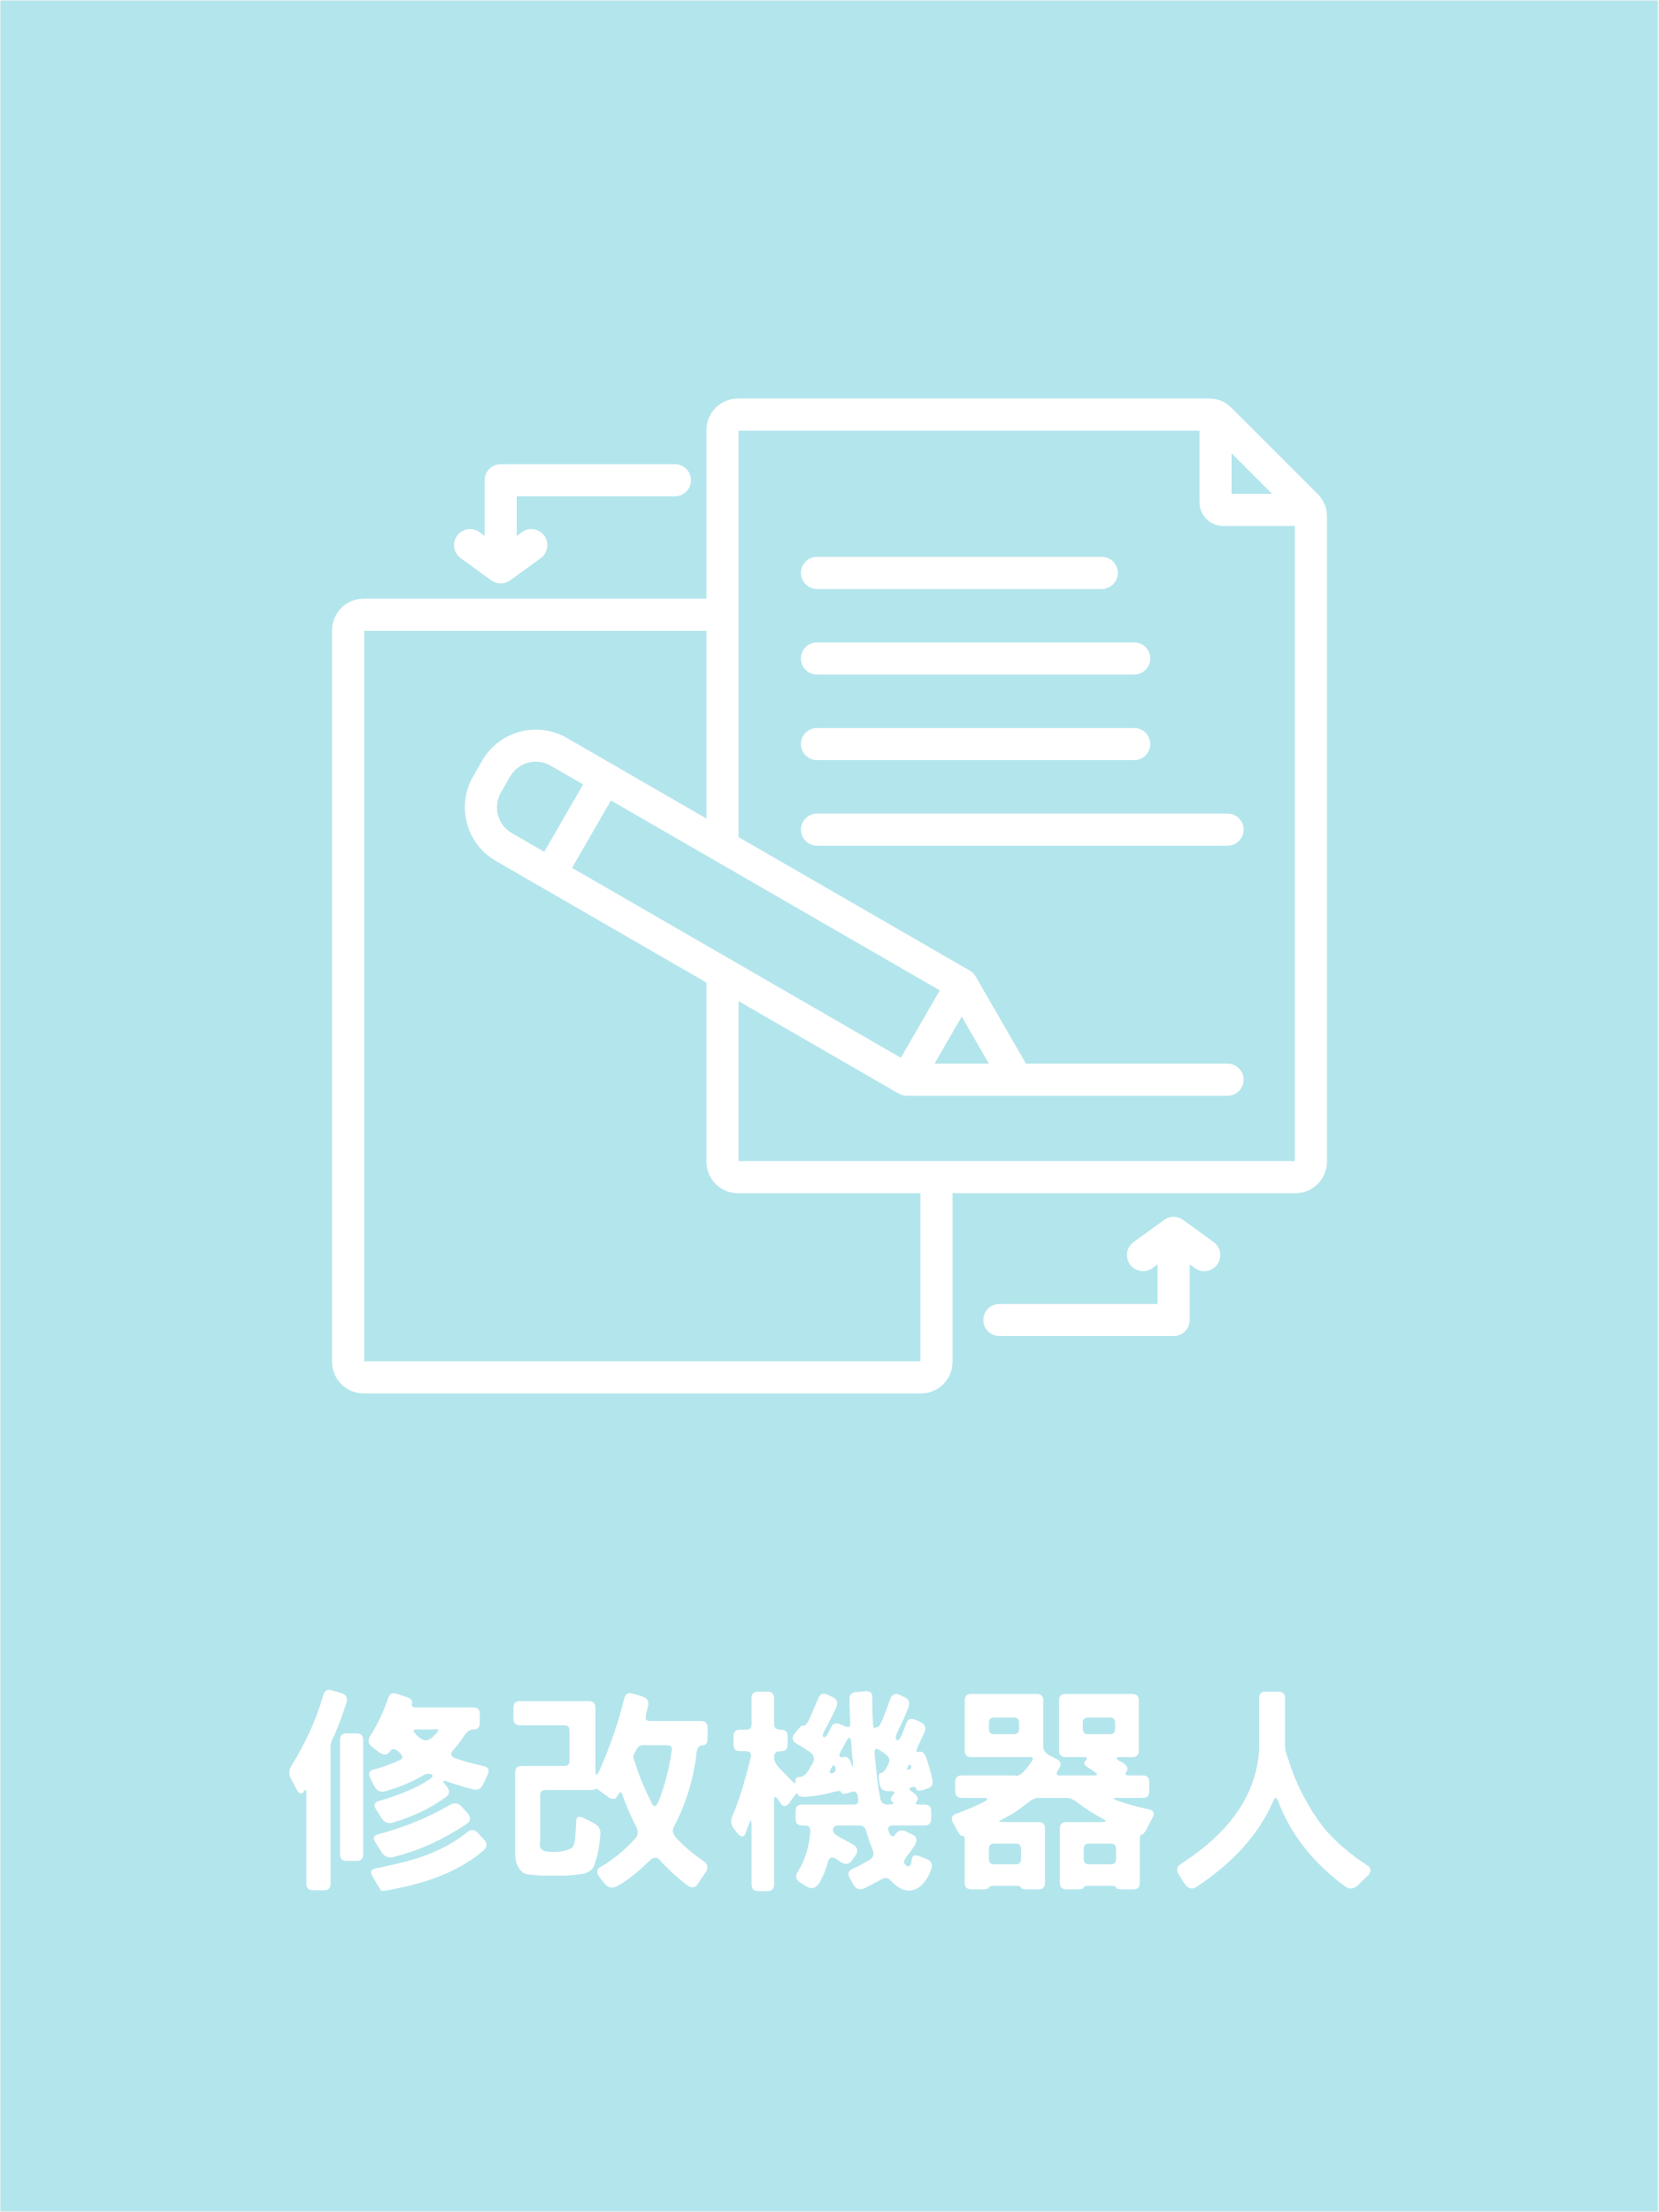
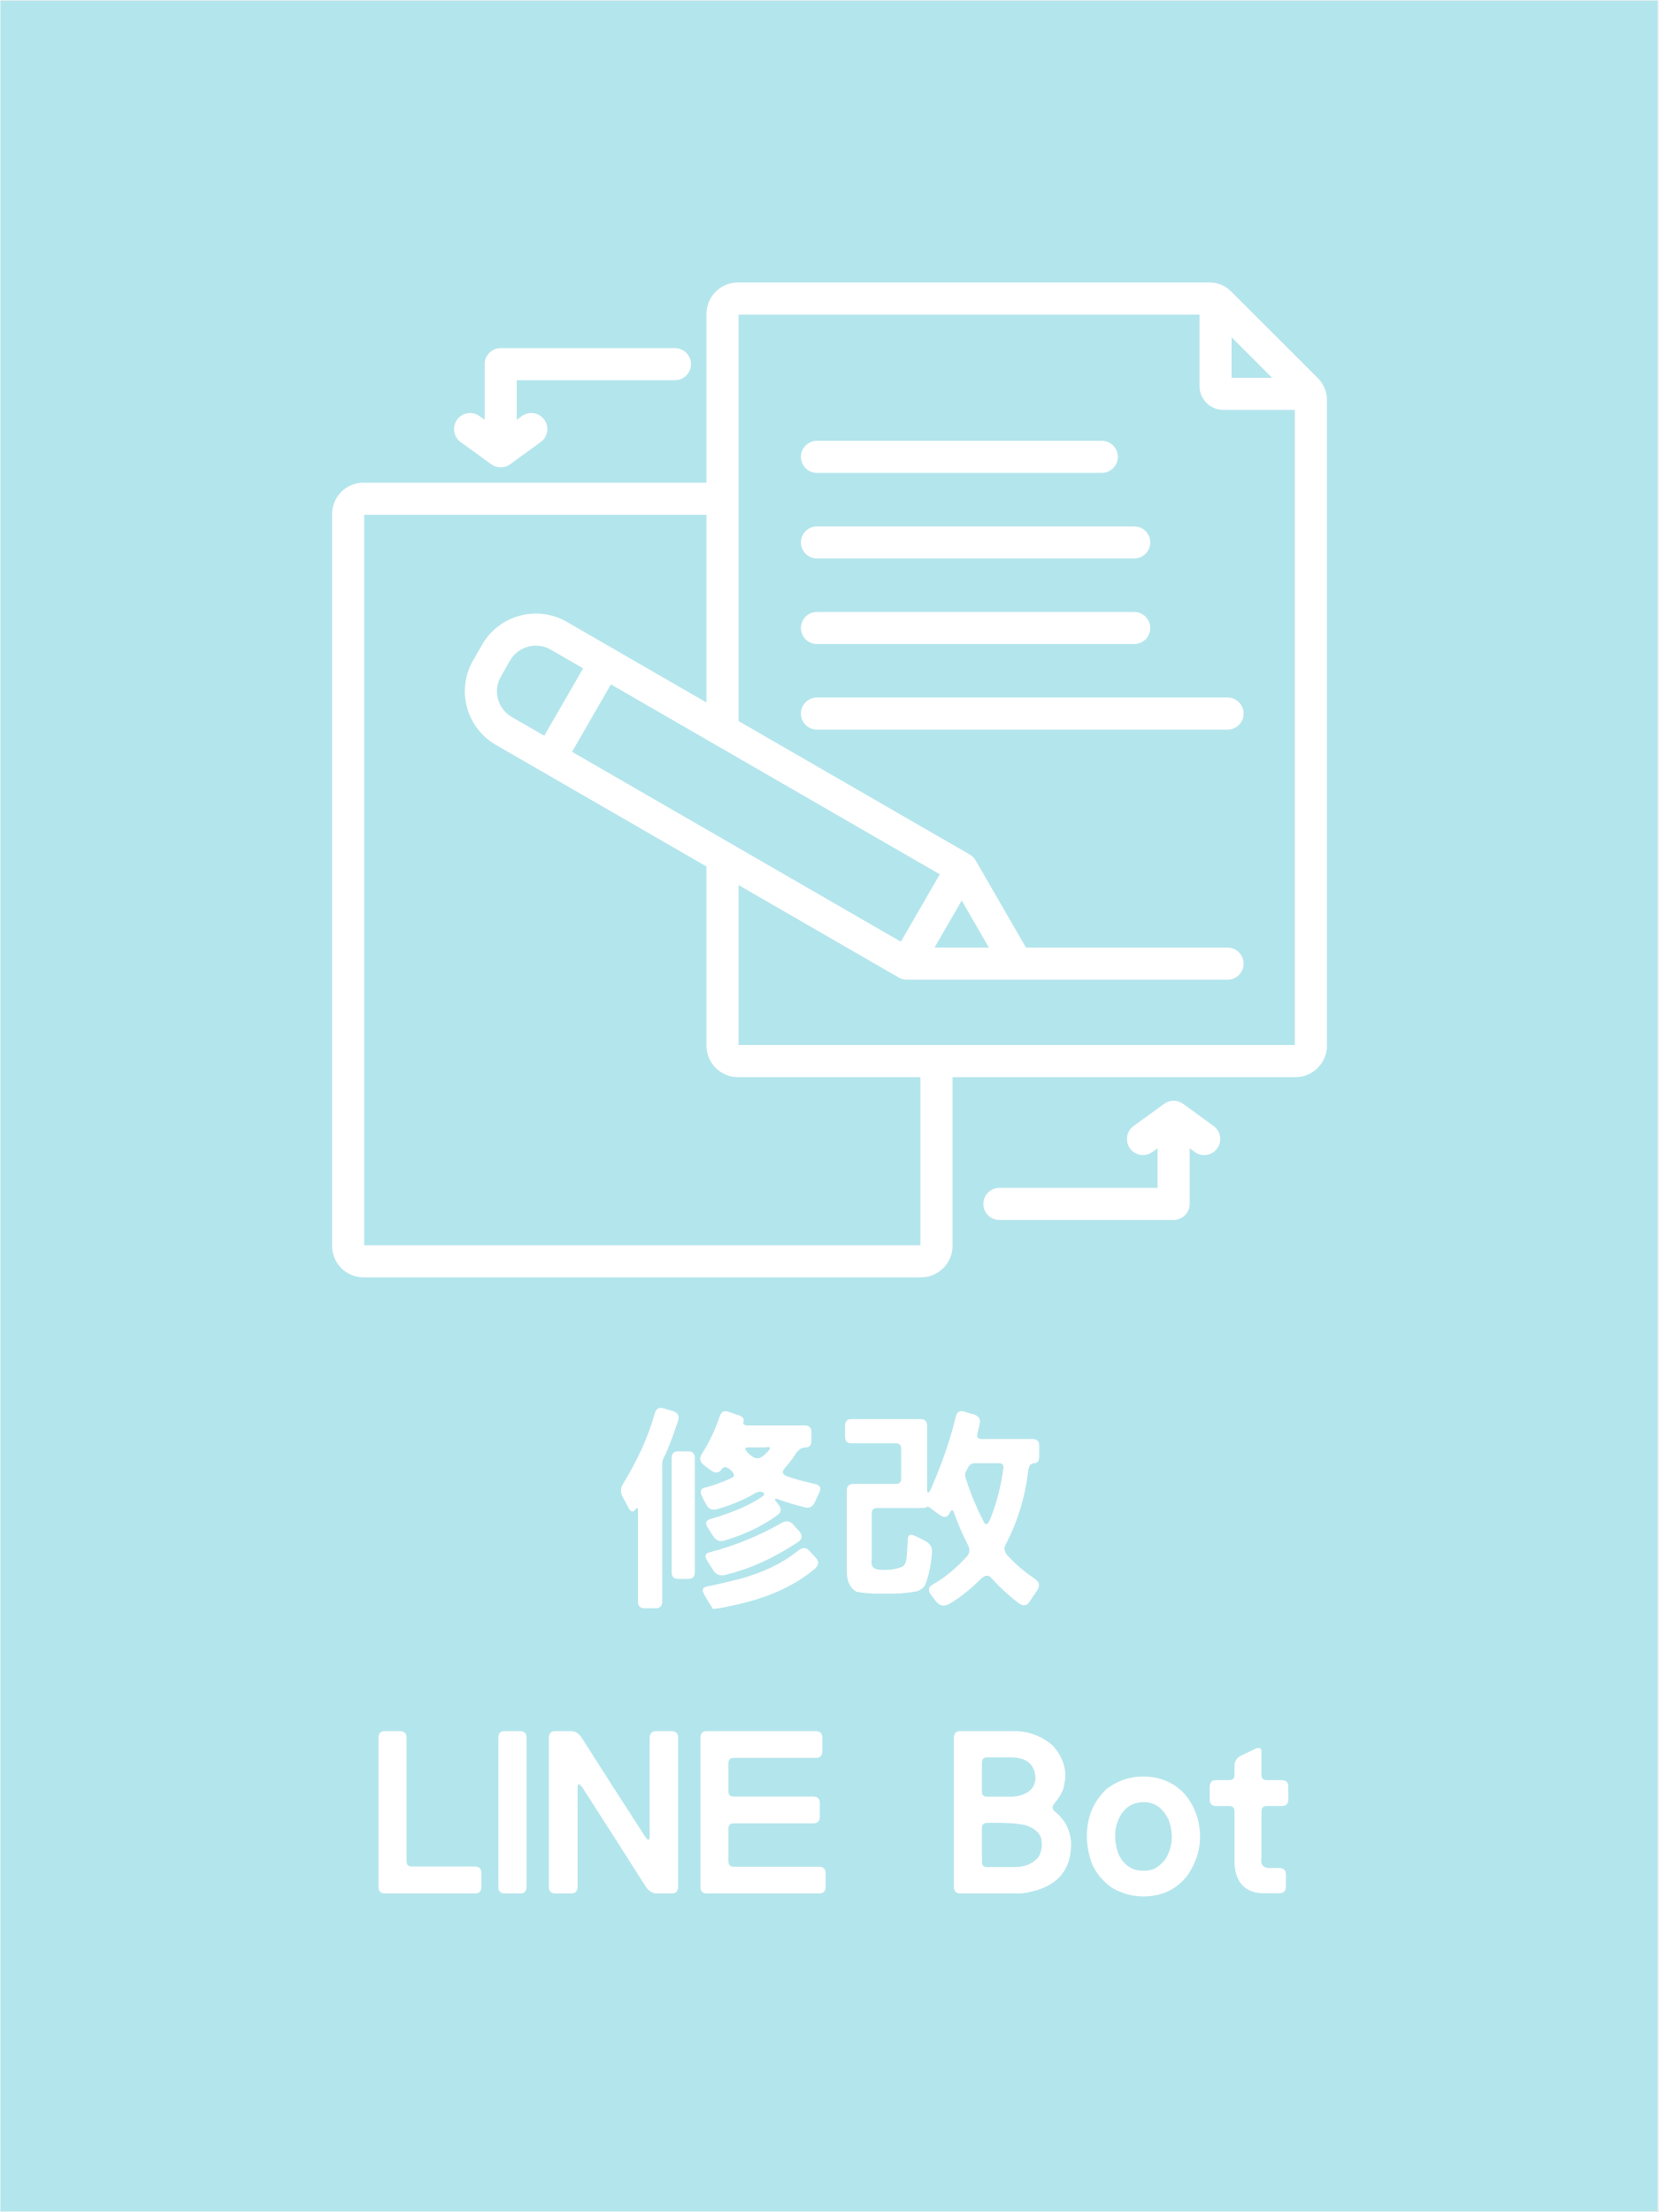
<svg xmlns="http://www.w3.org/2000/svg" width="300" zoomAndPan="magnify" viewBox="0 0 224.88 300" height="400" preserveAspectRatio="xMidYMid meet" version="1.0">
  <defs>
    <g />
-     <clipPath id="7fd4eac81d">
+     <clipPath id="bc3d2a8cf8">
      <path d="M 0 0.078 L 224.762 0.078 L 224.762 299.918 L 0 299.918 Z M 0 0.078 " clip-rule="nonzero" />
    </clipPath>
-     <clipPath id="d21ef0f8ea">
-       <path d="M 44.977 54.051 L 179.902 54.051 L 179.902 188.98 L 44.977 188.98 Z M 44.977 54.051 " clip-rule="nonzero" />
+     <clipPath id="2f4a6af483">
+       <path d="M 44.977 38.309 L 179.902 38.309 L 179.902 173.238 L 44.977 173.238 Z M 44.977 38.309 " clip-rule="nonzero" />
    </clipPath>
  </defs>
-   <g clip-path="url(#7fd4eac81d)">
+   <g clip-path="url(#bc3d2a8cf8)">
    <path fill="#ffffff" d="M 0 0.078 L 224.879 0.078 L 224.879 299.922 L 0 299.922 Z M 0 0.078 " fill-opacity="1" fill-rule="nonzero" />
    <path fill="#b3e5ec" d="M 0 0.078 L 224.879 0.078 L 224.879 299.922 L 0 299.922 Z M 0 0.078 " fill-opacity="1" fill-rule="nonzero" />
  </g>
-   <g clip-path="url(#d21ef0f8ea)">
-     <path fill="#ffffff" d="M 129.125 161.828 L 129.125 184.719 C 129.125 187.062 127.211 188.98 124.867 188.98 L 49.242 188.98 C 46.887 188.98 44.977 187.062 44.977 184.719 L 44.977 85.473 C 44.977 83.117 46.887 81.203 49.242 81.203 L 95.754 81.203 L 95.754 58.316 C 95.754 55.965 97.668 54.051 100.02 54.051 L 163.938 54.051 C 165.109 54.051 166.125 54.477 166.945 55.301 L 178.656 67.008 C 179.48 67.832 179.902 68.848 179.902 70.02 L 179.902 157.566 C 179.902 159.91 177.988 161.828 175.645 161.828 Z M 95.754 85.555 L 49.328 85.555 L 49.328 184.625 L 124.773 184.625 L 124.773 161.828 L 100.02 161.828 C 97.664 161.828 95.754 159.906 95.754 157.566 L 95.754 133.262 L 73.457 120.383 L 67.18 116.758 C 63.18 114.453 61.793 109.312 64.105 105.309 L 65.344 103.152 L 65.344 103.148 C 67.648 99.148 72.805 97.773 76.805 100.078 L 76.809 100.078 L 95.754 111.02 Z M 162.621 58.402 L 100.105 58.402 L 100.105 113.531 L 131.461 131.637 C 131.461 131.641 131.465 131.641 131.465 131.641 C 131.797 131.832 132.07 132.105 132.262 132.438 L 139.086 144.258 L 166.43 144.258 C 167.629 144.258 168.605 145.234 168.605 146.434 C 168.605 147.637 167.629 148.613 166.43 148.613 L 122.914 148.613 C 122.531 148.613 122.156 148.508 121.828 148.32 L 100.105 135.773 L 100.105 157.473 L 175.551 157.473 L 175.551 71.336 L 165.84 71.336 C 164.074 71.336 162.621 69.879 162.621 68.113 Z M 172.473 66.984 L 166.973 61.48 L 166.973 66.984 Z M 77.52 117.703 L 122.117 143.461 L 127.398 134.32 L 82.797 108.562 Z M 79.027 106.387 L 74.633 103.848 C 72.707 102.738 70.227 103.395 69.117 105.32 L 67.883 107.477 C 67.879 107.48 67.879 107.48 67.875 107.484 C 66.762 109.406 67.43 111.879 69.352 112.984 L 69.355 112.988 L 73.75 115.527 C 73.75 115.527 79.027 106.387 79.027 106.387 Z M 126.684 144.258 L 134.059 144.258 L 130.371 137.871 Z M 110.742 114.695 C 109.539 114.695 108.566 113.723 108.566 112.52 C 108.566 111.32 109.539 110.344 110.742 110.344 L 166.43 110.344 C 167.629 110.344 168.605 111.32 168.605 112.52 C 168.605 113.723 167.629 114.695 166.43 114.695 Z M 110.742 79.879 C 109.539 79.879 108.566 78.902 108.566 77.703 C 108.566 76.5 109.539 75.527 110.742 75.527 L 149.371 75.527 C 150.57 75.527 151.547 76.5 151.547 77.703 C 151.547 78.902 150.57 79.879 149.371 79.879 Z M 110.742 91.484 C 109.539 91.484 108.566 90.508 108.566 89.309 C 108.566 88.105 109.539 87.133 110.742 87.133 L 153.766 87.133 C 154.969 87.133 155.941 88.105 155.941 89.309 C 155.941 90.508 154.969 91.484 153.766 91.484 Z M 110.742 103.09 C 109.539 103.09 108.566 102.113 108.566 100.914 C 108.566 99.715 109.539 98.738 110.742 98.738 L 153.766 98.738 C 154.969 98.738 155.941 99.715 155.941 100.914 C 155.941 102.113 154.969 103.09 153.766 103.09 Z M 65.672 72.68 L 65.672 65.133 C 65.672 63.93 66.645 62.957 67.848 62.957 L 91.477 62.957 C 92.68 62.957 93.652 63.934 93.652 65.133 C 93.652 66.336 92.68 67.309 91.477 67.309 L 70.023 67.309 L 70.023 72.68 L 70.719 72.176 C 71.691 71.469 73.055 71.684 73.758 72.656 C 74.465 73.629 74.25 74.988 73.277 75.695 L 69.129 78.711 C 68.363 79.266 67.332 79.266 66.57 78.711 L 62.418 75.695 C 61.445 74.988 61.23 73.629 61.938 72.656 C 62.641 71.684 64.004 71.469 64.977 72.176 Z M 156.934 171.477 L 156.238 171.98 C 155.266 172.688 153.902 172.473 153.199 171.5 C 152.492 170.527 152.707 169.168 153.68 168.461 L 157.832 165.445 C 158.594 164.891 159.625 164.891 160.391 165.445 L 164.539 168.461 C 165.512 169.168 165.727 170.527 165.02 171.5 C 164.316 172.473 162.953 172.688 161.98 171.98 L 161.285 171.477 L 161.285 179.023 C 161.285 180.227 160.312 181.199 159.109 181.199 L 135.48 181.199 C 134.277 181.199 133.305 180.223 133.305 179.023 C 133.305 177.82 134.277 176.848 135.48 176.848 L 156.934 176.848 Z M 156.934 171.477 " fill-opacity="1" fill-rule="evenodd" />
+   <g clip-path="url(#2f4a6af483)">
+     <path fill="#ffffff" d="M 129.125 146.086 L 129.125 168.977 C 129.125 171.32 127.211 173.238 124.867 173.238 L 49.242 173.238 C 46.887 173.238 44.977 171.32 44.977 168.977 L 44.977 69.73 C 44.977 67.375 46.887 65.461 49.242 65.461 L 95.754 65.461 L 95.754 42.578 C 95.754 40.223 97.668 38.309 100.02 38.309 L 163.938 38.309 C 165.109 38.309 166.125 38.734 166.945 39.559 L 178.656 51.266 C 179.48 52.09 179.902 53.105 179.902 54.277 L 179.902 141.824 C 179.902 144.168 177.988 146.086 175.645 146.086 Z M 95.754 69.816 L 49.328 69.816 L 49.328 168.887 L 124.773 168.887 L 124.773 146.086 L 100.02 146.086 C 97.664 146.086 95.754 144.168 95.754 141.824 L 95.754 117.52 L 73.457 104.641 L 67.18 101.016 C 63.18 98.711 61.793 93.57 64.105 89.566 L 65.344 87.41 L 65.344 87.406 C 67.648 83.406 72.805 82.031 76.805 84.336 L 76.809 84.336 L 95.754 95.277 Z M 162.621 42.664 L 100.105 42.664 L 100.105 97.793 L 131.461 115.895 C 131.461 115.898 131.465 115.898 131.465 115.898 C 131.797 116.09 132.07 116.367 132.262 116.695 L 139.086 128.516 L 166.43 128.516 C 167.629 128.516 168.605 129.492 168.605 130.695 C 168.605 131.895 167.629 132.871 166.43 132.871 L 122.914 132.871 C 122.531 132.871 122.156 132.77 121.828 132.578 L 100.105 120.035 L 100.105 141.73 L 175.551 141.73 L 175.551 55.594 L 165.84 55.594 C 164.074 55.594 162.621 54.137 162.621 52.371 Z M 172.473 51.242 L 166.973 45.738 L 166.973 51.242 Z M 77.52 101.961 L 122.117 127.719 L 127.398 118.578 L 82.797 92.82 Z M 79.027 90.645 L 74.633 88.105 C 72.707 86.996 70.227 87.656 69.117 89.578 L 67.883 91.734 C 67.879 91.738 67.879 91.738 67.875 91.742 C 66.762 93.664 67.43 96.137 69.352 97.246 L 69.355 97.246 L 73.75 99.785 C 73.75 99.785 79.027 90.645 79.027 90.645 Z M 126.684 128.516 L 134.059 128.516 L 130.371 122.129 Z M 110.742 98.953 C 109.539 98.953 108.566 97.98 108.566 96.777 C 108.566 95.578 109.539 94.602 110.742 94.602 L 166.43 94.602 C 167.629 94.602 168.605 95.578 168.605 96.777 C 168.605 97.98 167.629 98.953 166.43 98.953 Z M 110.742 64.137 C 109.539 64.137 108.566 63.16 108.566 61.961 C 108.566 60.758 109.539 59.785 110.742 59.785 L 149.371 59.785 C 150.57 59.785 151.547 60.758 151.547 61.961 C 151.547 63.16 150.57 64.137 149.371 64.137 Z M 110.742 75.742 C 109.539 75.742 108.566 74.766 108.566 73.566 C 108.566 72.367 109.539 71.391 110.742 71.391 L 153.766 71.391 C 154.969 71.391 155.941 72.367 155.941 73.566 C 155.941 74.766 154.969 75.742 153.766 75.742 Z M 110.742 87.348 C 109.539 87.348 108.566 86.375 108.566 85.172 C 108.566 83.973 109.539 82.996 110.742 82.996 L 153.766 82.996 C 154.969 82.996 155.941 83.973 155.941 85.172 C 155.941 86.375 154.969 87.348 153.766 87.348 Z M 65.672 56.938 L 65.672 49.391 C 65.672 48.191 66.645 47.215 67.848 47.215 L 91.477 47.215 C 92.68 47.215 93.652 48.191 93.652 49.391 C 93.652 50.594 92.68 51.566 91.477 51.566 L 70.023 51.566 L 70.023 56.938 L 70.719 56.434 C 71.691 55.727 73.055 55.941 73.758 56.914 C 74.465 57.887 74.25 59.25 73.277 59.953 L 69.129 62.969 C 68.363 63.523 67.332 63.523 66.57 62.969 L 62.418 59.953 C 61.445 59.25 61.23 57.887 61.938 56.914 C 62.641 55.941 64.004 55.727 64.977 56.434 Z M 156.934 155.734 L 156.238 156.238 C 155.266 156.945 153.902 156.73 153.199 155.758 C 152.492 154.785 152.707 153.426 153.68 152.719 L 157.832 149.703 C 158.594 149.148 159.625 149.148 160.391 149.703 L 164.539 152.719 C 165.512 153.426 165.727 154.785 165.02 155.758 C 164.316 156.73 162.953 156.945 161.98 156.238 L 161.285 155.734 L 161.285 163.281 C 161.285 164.484 160.312 165.457 159.109 165.457 L 135.48 165.457 C 134.277 165.457 133.305 164.484 133.305 163.281 C 133.305 162.082 134.277 161.105 135.48 161.105 L 156.934 161.105 Z M 156.934 155.734 " fill-opacity="1" fill-rule="evenodd" />
  </g>
  <g fill="#ffffff" fill-opacity="1">
-     <g transform="translate(37.48, 251.9456)">
+     <g transform="translate(82.45599, 213.6972)">
      <g>
        <path d="M 6.266 -21.938 C 6.461 -22.613 6.832 -22.875 7.375 -22.719 L 8.781 -22.312 C 9.426 -22.094 9.648 -21.664 9.453 -21.031 C 8.93 -19.406 8.367 -17.898 7.766 -16.516 C 7.367 -15.828 7.211 -15.25 7.297 -14.781 L 7.297 3.516 C 7.297 4.117 7.004 4.422 6.422 4.422 L 4.922 4.422 C 4.316 4.422 4.016 4.129 4.016 3.547 L 4.016 -8.781 C 4.016 -9.289 3.867 -9.32 3.578 -8.875 C 3.305 -8.539 3.004 -8.676 2.672 -9.281 L 1.906 -10.75 C 1.594 -11.332 1.641 -11.938 2.047 -12.562 C 4.004 -15.758 5.41 -18.883 6.266 -21.938 Z M 15.078 -21.578 C 15.297 -22.203 15.664 -22.426 16.188 -22.25 L 17.594 -21.781 C 18.207 -21.57 18.453 -21.289 18.328 -20.938 C 18.211 -20.562 18.391 -20.375 18.859 -20.375 L 26.625 -20.375 C 27.227 -20.375 27.531 -20.082 27.531 -19.5 L 27.531 -18.297 C 27.531 -17.691 27.266 -17.391 26.734 -17.391 C 26.211 -17.391 25.766 -17.098 25.391 -16.516 C 24.984 -15.867 24.492 -15.223 23.922 -14.578 C 23.492 -14.109 23.57 -13.75 24.156 -13.5 C 25 -13.188 26.27 -12.832 27.969 -12.438 C 28.688 -12.301 28.898 -11.922 28.609 -11.297 L 28 -9.984 C 27.707 -9.359 27.273 -9.113 26.703 -9.25 C 25.359 -9.582 24.129 -9.953 23.016 -10.359 C 22.473 -10.555 22.453 -10.363 22.953 -9.781 C 23.504 -9.156 23.504 -8.641 22.953 -8.234 C 20.891 -6.723 18.473 -5.562 15.703 -4.75 C 15.109 -4.57 14.609 -4.773 14.203 -5.359 L 13.469 -6.531 C 13.102 -7.113 13.211 -7.492 13.797 -7.672 C 16.609 -8.473 18.879 -9.43 20.609 -10.547 C 21.141 -10.891 21.27 -11.129 21 -11.266 C 20.688 -11.441 20.32 -11.414 19.906 -11.188 C 18.445 -10.32 16.758 -9.609 14.844 -9.047 C 14.102 -8.816 13.578 -9.016 13.266 -9.641 C 13.035 -10.047 12.832 -10.453 12.656 -10.859 C 12.375 -11.441 12.531 -11.805 13.125 -11.953 C 14.176 -12.203 15.383 -12.641 16.75 -13.266 C 17.176 -13.492 17.109 -13.852 16.547 -14.344 C 16.016 -14.832 15.602 -14.844 15.312 -14.375 C 14.969 -13.883 14.488 -13.859 13.875 -14.297 L 13.062 -14.906 C 12.414 -15.375 12.281 -15.898 12.656 -16.484 C 13.688 -18.109 14.492 -19.805 15.078 -21.578 Z M 21.109 -16.344 C 22.109 -17.238 22.172 -17.586 21.297 -17.391 L 18.922 -17.391 C 18.41 -17.391 18.445 -17.109 19.031 -16.547 L 19.391 -16.25 C 19.973 -15.781 20.547 -15.812 21.109 -16.344 Z M 8.578 -15.953 C 8.578 -16.555 8.863 -16.859 9.438 -16.859 L 10.812 -16.859 C 11.414 -16.859 11.719 -16.566 11.719 -15.984 L 11.719 -0.469 C 11.719 0.133 11.426 0.438 10.844 0.438 L 9.484 0.438 C 8.879 0.438 8.578 0.145 8.578 -0.438 Z M 23.375 -7.094 C 24.031 -7.5 24.594 -7.445 25.062 -6.938 C 25.281 -6.664 25.523 -6.395 25.797 -6.125 C 26.348 -5.52 26.336 -5.008 25.766 -4.594 C 22.453 -2.383 19.133 -0.883 15.812 -0.094 C 15.133 0.082 14.586 -0.148 14.172 -0.797 L 13.391 -2.047 C 13.016 -2.629 13.117 -3 13.703 -3.156 C 17.273 -4.113 20.5 -5.426 23.375 -7.094 Z M 25.719 -3.375 C 26.32 -3.895 26.863 -3.863 27.344 -3.281 L 28.141 -2.406 C 28.586 -1.938 28.539 -1.445 28 -0.938 C 25.188 1.445 21.398 3.125 16.641 4.094 C 15.504 4.352 14.68 4.492 14.172 4.516 C 13.742 3.848 13.344 3.18 12.969 2.516 C 12.633 1.93 12.773 1.582 13.391 1.469 C 14.828 1.176 16.27 0.844 17.719 0.469 C 20.914 -0.383 23.582 -1.664 25.719 -3.375 Z M 25.719 -3.375 " />
      </g>
    </g>
-     <g transform="translate(67.46399, 251.9456)">
+     <g transform="translate(112.44, 213.6972)">
      <g>
        <path d="M 17.078 -21.375 C 17.242 -22.133 17.602 -22.438 18.156 -22.281 L 19.562 -21.875 C 20.227 -21.676 20.5 -21.254 20.375 -20.609 L 20.062 -19.234 C 19.957 -18.766 20.141 -18.531 20.609 -18.531 L 27.531 -18.531 C 28.133 -18.531 28.438 -18.238 28.438 -17.656 L 28.438 -16.156 C 28.438 -15.551 28.219 -15.25 27.781 -15.25 C 27.332 -15.25 27.062 -14.957 26.969 -14.375 C 26.562 -10.727 25.535 -7.344 23.891 -4.219 C 23.598 -3.727 23.707 -3.203 24.219 -2.641 C 25.332 -1.461 26.531 -0.445 27.812 0.406 C 28.457 0.832 28.586 1.344 28.203 1.938 L 27.078 3.609 C 26.711 4.129 26.219 4.156 25.594 3.688 C 24.207 2.613 22.977 1.473 21.906 0.266 C 21.508 -0.16 21.008 -0.062 20.406 0.562 C 18.977 1.969 17.594 3.055 16.25 3.828 C 15.551 4.223 14.945 4.109 14.438 3.484 L 13.875 2.75 C 13.352 2.102 13.352 1.613 13.875 1.281 C 15.594 0.312 17.195 -1.004 18.688 -2.672 C 19.051 -3.098 19.066 -3.625 18.734 -4.25 C 18.035 -5.594 17.422 -7.016 16.891 -8.516 C 16.734 -9.023 16.508 -8.977 16.219 -8.375 C 15.945 -7.844 15.488 -7.82 14.844 -8.312 L 13.969 -8.953 C 13.477 -9.328 13.234 -9.457 13.234 -9.344 C 13.211 -9.227 12.91 -9.172 12.328 -9.172 L 6.469 -9.172 C 5.977 -9.172 5.734 -8.938 5.734 -8.469 L 5.734 -2.25 C 5.555 -1.352 5.891 -0.875 6.734 -0.812 C 8.004 -0.695 9.078 -0.848 9.953 -1.266 C 10.242 -1.453 10.422 -1.91 10.484 -2.641 L 10.625 -4.953 C 10.645 -5.535 10.945 -5.691 11.531 -5.422 C 12.02 -5.203 12.508 -4.957 13 -4.688 C 13.645 -4.352 13.945 -3.863 13.906 -3.219 C 13.789 -1.5 13.477 -0.004 12.969 1.266 C 12.789 1.609 12.43 1.891 11.891 2.109 C 11.023 2.285 10.047 2.395 8.953 2.438 L 5.969 2.438 C 4.914 2.375 4.133 2.285 3.625 2.172 C 2.77 1.641 2.344 0.723 2.344 -0.578 L 2.344 -11.531 C 2.344 -12.133 2.633 -12.438 3.219 -12.438 L 8.984 -12.438 C 9.473 -12.438 9.719 -12.672 9.719 -13.141 L 9.719 -17.219 C 9.719 -17.707 9.484 -17.953 9.016 -17.953 L 3.016 -17.953 C 2.41 -17.953 2.109 -18.242 2.109 -18.828 L 2.109 -20.328 C 2.109 -20.93 2.398 -21.234 2.984 -21.234 L 12.328 -21.234 C 12.93 -21.234 13.234 -20.938 13.234 -20.344 L 13.234 -11.734 C 13.234 -11.078 13.41 -11.086 13.766 -11.766 C 15.285 -15.285 16.391 -18.488 17.078 -21.375 Z M 23.578 -14.531 C 23.648 -15.008 23.453 -15.25 22.984 -15.25 L 19.672 -15.25 C 19.203 -15.25 18.863 -14.957 18.656 -14.375 C 18.32 -13.926 18.301 -13.438 18.594 -12.906 C 19.102 -11.195 19.883 -9.316 20.938 -7.266 C 21.188 -6.816 21.457 -6.91 21.75 -7.547 C 22.633 -9.723 23.242 -12.051 23.578 -14.531 Z M 23.578 -14.531 " />
      </g>
    </g>
-     <g transform="translate(97.44799, 251.9456)">
+   </g>
+   <g fill="#ffffff" fill-opacity="1">
+     <g transform="translate(49.77812, 254.9252)">
      <g>
-         <path d="M 18.562 -22.453 L 19.828 -22.578 C 20.473 -22.629 20.797 -22.375 20.797 -21.812 C 20.797 -20.625 20.82 -19.406 20.875 -18.156 C 20.957 -17.602 21.066 -17.406 21.203 -17.562 C 21.316 -17.707 21.422 -17.758 21.516 -17.719 C 21.617 -17.633 21.805 -17.891 22.078 -18.484 C 22.484 -19.453 22.852 -20.426 23.188 -21.406 C 23.426 -22.125 23.848 -22.359 24.453 -22.109 L 25.188 -21.75 C 25.789 -21.477 25.945 -20.984 25.656 -20.266 C 25.207 -19.148 24.707 -18.035 24.156 -16.922 C 23.926 -16.473 23.914 -16.148 24.125 -15.953 C 24.301 -15.797 24.523 -16.031 24.797 -16.656 L 25.391 -18.188 C 25.598 -18.789 26 -18.969 26.594 -18.719 L 27.141 -18.484 C 27.898 -18.129 28.156 -17.66 27.906 -17.078 L 26.938 -15 C 26.688 -14.445 26.742 -14.227 27.109 -14.344 C 27.547 -14.477 27.891 -14.188 28.141 -13.469 C 28.492 -12.457 28.766 -11.473 28.953 -10.516 C 29.078 -9.93 28.844 -9.551 28.25 -9.375 L 27.703 -9.188 C 27.117 -9.02 26.805 -9.062 26.766 -9.312 C 26.723 -9.602 26.5 -9.68 26.094 -9.547 C 25.676 -9.453 25.789 -9.188 26.438 -8.75 C 26.969 -8.32 27.102 -7.961 26.844 -7.672 C 26.57 -7.359 26.648 -7.203 27.078 -7.203 L 27.875 -7.203 C 28.477 -7.203 28.781 -6.91 28.781 -6.328 L 28.781 -5.266 C 28.781 -4.66 28.488 -4.359 27.906 -4.359 L 23.453 -4.359 C 22.984 -4.359 22.848 -4.066 23.047 -3.484 C 23.316 -2.816 23.617 -2.719 23.953 -3.188 C 24.285 -3.695 24.742 -3.828 25.328 -3.578 C 25.598 -3.422 25.898 -3.273 26.234 -3.141 C 26.859 -2.836 26.957 -2.336 26.531 -1.641 C 26.238 -1.191 25.895 -0.711 25.5 -0.203 C 25.094 0.266 25.004 0.645 25.234 0.938 C 25.766 1.426 26.07 1.18 26.156 0.203 C 26.207 -0.305 26.555 -0.441 27.203 -0.203 L 28.172 0.203 C 28.816 0.441 29.02 0.898 28.781 1.578 C 28.508 2.473 28.004 3.254 27.266 3.922 C 25.992 4.836 24.688 4.582 23.344 3.156 C 22.945 2.676 22.469 2.629 21.906 3.016 C 21.145 3.441 20.383 3.832 19.625 4.188 C 19.031 4.414 18.562 4.227 18.219 3.625 L 17.75 2.781 C 17.395 2.195 17.531 1.77 18.156 1.5 C 18.832 1.195 19.594 0.797 20.438 0.297 C 20.945 -0.035 21.082 -0.484 20.844 -1.047 C 20.508 -1.891 20.219 -2.734 19.969 -3.578 C 19.832 -4.098 19.551 -4.359 19.125 -4.359 L 16.219 -4.359 C 15.75 -4.359 15.492 -4.176 15.453 -3.812 C 15.453 -3.438 15.75 -3.094 16.344 -2.781 C 16.926 -2.488 17.539 -2.156 18.188 -1.781 C 18.844 -1.395 18.93 -0.867 18.453 -0.203 L 18.031 0.375 C 17.645 0.926 17.141 0.992 16.516 0.578 L 15.922 0.172 C 15.336 -0.172 14.957 -0.051 14.781 0.531 C 14.57 1.469 14.176 2.441 13.594 3.453 C 13.102 4.16 12.547 4.316 11.922 3.922 L 10.984 3.344 C 10.398 2.945 10.312 2.457 10.719 1.875 C 11.727 0.219 12.285 -1.625 12.391 -3.656 C 12.391 -4.125 12.156 -4.359 11.688 -4.359 L 11.297 -4.359 C 10.691 -4.359 10.391 -4.648 10.391 -5.234 L 10.391 -6.297 C 10.391 -6.898 10.688 -7.203 11.281 -7.203 L 18.328 -7.203 C 18.797 -7.203 18.973 -7.492 18.859 -8.078 C 18.879 -8.141 18.867 -8.227 18.828 -8.344 C 18.734 -8.875 18.469 -9.07 18.031 -8.938 L 17.656 -8.812 C 16.969 -8.594 16.609 -8.613 16.578 -8.875 C 16.555 -9.082 16.242 -9.102 15.641 -8.938 C 14.328 -8.562 13.023 -8.332 11.734 -8.25 C 11.078 -8.238 10.727 -8.359 10.688 -8.609 C 10.645 -8.828 10.43 -8.672 10.047 -8.141 L 9.641 -7.547 C 9.148 -6.848 8.707 -6.812 8.312 -7.438 L 8.078 -7.781 C 7.672 -8.395 7.469 -8.391 7.469 -7.766 L 7.469 3.625 C 7.469 4.227 7.176 4.531 6.594 4.531 L 5.328 4.531 C 4.723 4.531 4.422 4.238 4.422 3.656 L 4.422 -4.516 C 4.422 -5.172 4.301 -5.188 4.062 -4.562 L 3.609 -3.312 C 3.367 -2.727 3.004 -2.727 2.516 -3.312 L 2.078 -3.859 C 1.629 -4.43 1.539 -5.02 1.812 -5.625 C 2.613 -7.438 3.461 -10.141 4.359 -13.734 C 4.379 -14.203 4.156 -14.438 3.688 -14.438 L 2.875 -14.438 C 2.27 -14.438 1.969 -14.727 1.969 -15.312 L 1.969 -16.453 C 1.969 -17.055 2.258 -17.359 2.844 -17.359 L 3.688 -17.359 C 4.176 -17.359 4.422 -17.594 4.422 -18.062 L 4.422 -21.641 C 4.422 -22.223 4.711 -22.516 5.297 -22.516 L 6.562 -22.516 C 7.164 -22.516 7.469 -22.223 7.469 -21.641 L 7.469 -18.094 C 7.469 -17.602 7.77 -17.359 8.375 -17.359 C 9 -17.359 9.312 -17.066 9.312 -16.484 L 9.312 -15.344 C 9.312 -14.738 9.008 -14.438 8.406 -14.438 C 7.781 -14.438 7.469 -14.172 7.469 -13.641 C 7.469 -13.117 7.758 -12.57 8.344 -12 L 9.844 -10.453 C 10.25 -10.023 10.43 -10.016 10.391 -10.422 C 10.336 -10.773 10.535 -10.953 10.984 -10.953 C 11.391 -10.953 11.781 -11.254 12.156 -11.859 L 12.703 -12.797 C 13.035 -13.379 12.91 -13.895 12.328 -14.344 C 11.742 -14.738 11.16 -15.102 10.578 -15.438 C 9.93 -15.801 9.812 -16.25 10.219 -16.781 C 10.332 -16.895 10.422 -17.008 10.484 -17.125 C 10.992 -17.75 11.328 -18.016 11.484 -17.922 C 11.648 -17.828 11.891 -18.07 12.203 -18.656 L 13.469 -21.609 C 13.707 -22.211 14.117 -22.379 14.703 -22.109 L 15.344 -21.812 C 16.008 -21.5 16.195 -21.02 15.906 -20.375 C 15.457 -19.406 14.969 -18.43 14.438 -17.453 C 14.082 -16.867 13.992 -16.508 14.172 -16.375 C 14.367 -16.227 14.613 -16.461 14.906 -17.078 L 15.172 -17.625 C 15.422 -18.207 15.848 -18.363 16.453 -18.094 L 17.016 -17.859 C 17.555 -17.609 17.816 -17.688 17.797 -18.094 L 17.688 -21.5 C 17.688 -22.082 17.977 -22.398 18.562 -22.453 Z M 17.922 -15.781 C 17.836 -16.344 17.648 -16.398 17.359 -15.953 L 16.516 -14.406 C 16.203 -13.801 16.301 -13.547 16.812 -13.641 C 17.312 -13.797 17.68 -13.523 17.922 -12.828 C 18.117 -12.18 18.207 -12.148 18.188 -12.734 C 18.07 -13.754 17.984 -14.77 17.922 -15.781 Z M 22.578 -14.031 C 22.305 -14.258 22.031 -14.453 21.75 -14.609 C 21.281 -14.898 21.066 -14.754 21.109 -14.172 C 21.328 -11.535 21.594 -9.445 21.906 -7.906 C 22.02 -7.438 22.348 -7.203 22.891 -7.203 C 23.617 -7.203 23.828 -7.336 23.516 -7.609 C 23.223 -7.785 23.242 -8.078 23.578 -8.484 C 23.941 -8.898 23.785 -9.078 23.109 -9.016 C 22.348 -8.961 21.906 -9.297 21.781 -10.016 C 21.781 -10.172 21.754 -10.359 21.703 -10.578 C 21.598 -11.16 21.688 -11.461 21.969 -11.484 C 22.219 -11.492 22.508 -11.812 22.844 -12.438 L 23.016 -12.797 C 23.211 -13.266 23.066 -13.676 22.578 -14.031 Z M 15.781 -12.266 C 15.664 -12.68 15.473 -12.625 15.203 -12.094 C 14.91 -11.602 14.977 -11.391 15.406 -11.453 C 15.789 -11.586 15.914 -11.859 15.781 -12.266 Z M 26.062 -12.422 C 25.945 -12.711 25.801 -12.68 25.625 -12.328 C 25.426 -12.016 25.473 -11.891 25.766 -11.953 C 26.023 -12.023 26.125 -12.18 26.062 -12.422 Z M 26.062 -12.422 " />
+         <path d="M 1.5 -19.203 C 1.5 -19.828 1.77 -20.141 2.312 -20.141 L 4.391 -20.141 C 4.992 -20.141 5.297 -19.848 5.297 -19.266 L 5.297 -2.516 C 5.297 -2.023 5.531 -1.781 6 -1.781 L 14.547 -1.781 C 15.148 -1.781 15.453 -1.488 15.453 -0.906 L 15.453 0.969 C 15.453 1.57 15.16 1.875 14.578 1.875 L 2.406 1.875 C 1.801 1.875 1.5 1.582 1.5 1 Z M 1.5 -19.203 " />
      </g>
    </g>
-     <g transform="translate(127.432, 251.9456)">
+     <g transform="translate(66.02921, 254.9252)">
      <g>
-         <path d="M 3.344 -21.266 C 3.344 -21.891 3.625 -22.203 4.188 -22.203 L 13.094 -22.203 C 13.695 -22.203 14 -21.906 14 -21.312 L 14 -15.047 C 14 -14.578 14.289 -14.176 14.875 -13.844 L 15.766 -13.406 C 16.391 -13.07 16.516 -12.633 16.141 -12.094 C 15.691 -11.469 15.703 -11.156 16.172 -11.156 L 20.969 -11.156 C 21.477 -11.156 21.398 -11.367 20.734 -11.797 L 20.188 -12.156 C 19.57 -12.5 19.414 -12.828 19.719 -13.141 C 20.039 -13.473 19.961 -13.641 19.484 -13.641 L 17.047 -13.641 C 16.441 -13.641 16.141 -13.938 16.141 -14.531 L 16.141 -21.281 C 16.141 -21.895 16.43 -22.203 17.016 -22.203 L 26.062 -22.203 C 26.664 -22.203 26.969 -21.906 26.969 -21.312 L 26.969 -14.547 C 26.969 -13.941 26.676 -13.641 26.094 -13.641 L 24.656 -13.641 C 23.625 -13.66 23.688 -13.398 24.844 -12.859 C 25.383 -12.422 25.539 -12.047 25.312 -11.734 C 25.031 -11.348 25.109 -11.156 25.547 -11.156 L 27.469 -11.156 C 28.07 -11.156 28.375 -10.863 28.375 -10.281 L 28.375 -9.016 C 28.375 -8.41 28.082 -8.109 27.5 -8.109 L 24.109 -8.109 C 23.379 -8.109 23.359 -7.984 24.047 -7.734 C 25.359 -7.266 26.785 -6.875 28.328 -6.562 C 28.984 -6.426 29.145 -6.035 28.812 -5.391 C 28.582 -4.992 28.379 -4.602 28.203 -4.219 C 27.816 -3.477 27.535 -3.113 27.359 -3.125 C 27.18 -3.145 27.094 -2.922 27.094 -2.453 L 27.094 3.391 C 27.094 3.992 26.801 4.297 26.219 4.297 L 24.781 4.297 C 24.195 4.297 23.895 4.219 23.875 4.062 C 23.852 3.895 23.609 3.812 23.141 3.812 L 20.203 3.812 C 19.734 3.812 19.492 3.891 19.484 4.047 C 19.461 4.211 19.16 4.297 18.578 4.297 L 17.172 4.297 C 16.555 4.297 16.25 4.004 16.25 3.422 L 16.25 -3.922 C 16.25 -4.523 16.547 -4.828 17.141 -4.828 L 21.969 -4.828 C 22.57 -4.828 22.617 -4.973 22.109 -5.266 C 21.035 -5.816 19.938 -6.508 18.812 -7.344 C 18.195 -7.852 17.656 -8.109 17.188 -8.109 L 13.359 -8.109 C 12.891 -8.109 12.363 -7.852 11.781 -7.344 C 10.664 -6.469 9.672 -5.816 8.797 -5.391 C 8.203 -5.098 7.941 -4.93 8.016 -4.891 C 8.098 -4.848 8.375 -4.828 8.844 -4.828 L 13.328 -4.828 C 13.93 -4.828 14.234 -4.535 14.234 -3.953 L 14.234 3.391 C 14.234 3.992 13.941 4.297 13.359 4.297 L 11.891 4.297 C 11.305 4.297 11.004 4.219 10.984 4.062 C 10.961 3.895 10.719 3.812 10.25 3.812 L 7.359 3.812 C 6.891 3.812 6.645 3.891 6.625 4.047 C 6.602 4.211 6.301 4.297 5.719 4.297 L 4.25 4.297 C 3.645 4.297 3.344 4.004 3.344 3.422 L 3.344 -2.312 C 3.344 -2.781 3.254 -2.992 3.078 -2.953 C 2.879 -2.879 2.617 -3.145 2.297 -3.75 L 1.797 -4.656 C 1.441 -5.281 1.555 -5.707 2.141 -5.938 C 3.703 -6.508 4.992 -7.066 6.016 -7.609 C 6.598 -7.941 6.547 -8.109 5.859 -8.109 L 2.969 -8.109 C 2.363 -8.109 2.062 -8.398 2.062 -8.984 L 2.062 -10.25 C 2.062 -10.852 2.352 -11.156 2.938 -11.156 L 10.109 -11.156 C 10.641 -10.906 11.367 -11.473 12.297 -12.859 C 12.691 -13.379 12.676 -13.641 12.25 -13.641 L 4.219 -13.641 C 3.633 -13.641 3.344 -13.938 3.344 -14.531 Z M 10.719 -18.25 C 10.719 -18.75 10.492 -19 10.047 -19 L 7.359 -19 C 6.867 -19 6.625 -18.766 6.625 -18.297 L 6.625 -17.484 C 6.625 -16.992 6.859 -16.75 7.328 -16.75 L 9.984 -16.75 C 10.473 -16.75 10.719 -16.984 10.719 -17.453 Z M 23.75 -18.25 C 23.75 -18.75 23.523 -19 23.078 -19 L 20.094 -19 C 19.602 -19 19.359 -18.766 19.359 -18.297 L 19.359 -17.484 C 19.359 -16.992 19.594 -16.75 20.062 -16.75 L 23.016 -16.75 C 23.504 -16.75 23.75 -16.984 23.75 -17.453 Z M 10.984 -1.109 C 10.984 -1.641 10.77 -1.906 10.344 -1.906 L 7.359 -1.906 C 6.867 -1.906 6.625 -1.672 6.625 -1.203 L 6.625 0.172 C 6.625 0.66 6.859 0.906 7.328 0.906 L 10.25 0.906 C 10.738 0.906 10.984 0.672 10.984 0.203 Z M 23.875 -1.109 C 23.875 -1.641 23.656 -1.906 23.219 -1.906 L 20.203 -1.906 C 19.723 -1.906 19.484 -1.672 19.484 -1.203 L 19.484 0.172 C 19.484 0.66 19.719 0.906 20.188 0.906 L 23.141 0.906 C 23.629 0.906 23.875 0.672 23.875 0.203 Z M 23.875 -1.109 " />
+         <path d="M 1.5 -19.203 C 1.5 -19.828 1.77 -20.141 2.312 -20.141 L 4.422 -20.141 C 5.023 -20.141 5.328 -19.848 5.328 -19.266 L 5.328 0.969 C 5.328 1.57 5.035 1.875 4.453 1.875 L 2.406 1.875 C 1.801 1.875 1.5 1.582 1.5 1 Z M 1.5 -19.203 " />
      </g>
    </g>
-     <g transform="translate(157.416, 251.9456)">
+     <g transform="translate(72.88102, 254.9252)">
      <g>
-         <path d="M 13.297 -21.578 C 13.297 -22.203 13.57 -22.516 14.125 -22.516 L 15.906 -22.516 C 16.508 -22.516 16.812 -22.223 16.812 -21.641 L 16.812 -15.375 C 16.77 -14.906 16.895 -14.281 17.188 -13.5 C 18.25 -10.062 19.852 -6.938 22 -4.125 C 23.633 -2.176 25.625 -0.453 27.969 1.047 C 28.551 1.441 28.539 1.941 27.938 2.547 C 27.531 2.898 27.117 3.289 26.703 3.719 C 26.141 4.258 25.566 4.328 24.984 3.922 C 20.566 0.66 17.52 -3.223 15.844 -7.734 C 15.645 -8.254 15.43 -8.234 15.203 -7.672 C 13.266 -3.203 9.77 0.691 4.719 4.016 C 4.113 4.359 3.578 4.16 3.109 3.422 L 2.375 2.25 C 2.008 1.688 2.129 1.207 2.734 0.812 C 9.484 -3.531 13.004 -8.738 13.297 -14.812 Z M 13.297 -21.578 " />
+         <path d="M 1.5 -19.203 C 1.5 -19.828 1.77 -20.141 2.312 -20.141 L 4.484 -20.141 C 5.066 -20.141 5.551 -19.848 5.938 -19.266 C 8.789 -14.773 11.672 -10.285 14.578 -5.797 C 14.973 -5.254 15.172 -5.297 15.172 -5.922 L 15.172 -19.234 C 15.172 -19.836 15.461 -20.141 16.047 -20.141 L 18.125 -20.141 C 18.727 -20.141 19.031 -19.848 19.031 -19.266 L 19.031 0.969 C 19.031 1.57 18.738 1.875 18.156 1.875 L 16.156 1.875 C 15.57 1.875 15.078 1.582 14.672 1 C 11.816 -3.508 8.926 -8.031 6 -12.562 C 5.594 -13.094 5.391 -13.062 5.391 -12.469 L 5.391 0.969 C 5.391 1.57 5.098 1.875 4.516 1.875 L 2.406 1.875 C 1.801 1.875 1.5 1.582 1.5 1 Z M 1.5 -19.203 " />
+       </g>
+     </g>
+     <g transform="translate(93.43646, 254.9252)">
+       <g>
+         <path d="M 1.5 -19.203 C 1.5 -19.828 1.77 -20.141 2.312 -20.141 L 17.125 -20.141 C 17.727 -20.141 18.031 -19.848 18.031 -19.266 L 18.031 -17.422 C 18.031 -16.816 17.738 -16.516 17.156 -16.516 L 6.031 -16.516 C 5.539 -16.516 5.297 -16.281 5.297 -15.812 L 5.297 -12 C 5.297 -11.508 5.531 -11.266 6 -11.266 L 16.781 -11.266 C 17.383 -11.266 17.688 -10.973 17.688 -10.391 L 17.688 -8.547 C 17.688 -7.941 17.395 -7.641 16.812 -7.641 L 6.031 -7.641 C 5.539 -7.641 5.297 -7.406 5.297 -6.938 L 5.297 -2.484 C 5.297 -1.992 5.531 -1.75 6 -1.75 L 17.562 -1.75 C 18.176 -1.75 18.484 -1.457 18.484 -0.875 L 18.484 0.969 C 18.484 1.57 18.188 1.875 17.594 1.875 L 2.406 1.875 C 1.801 1.875 1.5 1.582 1.5 1 Z M 1.5 -19.203 " />
+       </g>
+     </g>
+     <g transform="translate(112.8206, 254.9252)">
+       <g />
+     </g>
+     <g transform="translate(127.8126, 254.9252)">
+       <g>
+         <path d="M 1.5 -19.203 C 1.5 -19.828 1.77 -20.141 2.312 -20.141 L 10.219 -20.141 C 12.008 -20.004 13.57 -19.352 14.906 -18.188 C 16.383 -16.52 16.898 -14.742 16.453 -12.859 C 16.379 -12.191 15.988 -11.41 15.281 -10.516 C 14.781 -10.004 14.758 -9.57 15.219 -9.219 C 16.531 -8.164 17.254 -6.801 17.391 -5.125 C 17.504 -1.039 15.25 1.289 10.625 1.875 L 2.406 1.875 C 1.801 1.875 1.5 1.582 1.5 1 Z M 9.281 -16.578 L 6.031 -16.578 C 5.539 -16.578 5.297 -16.344 5.297 -15.875 L 5.297 -11.969 C 5.297 -11.488 5.531 -11.25 6 -11.25 L 9.422 -11.25 C 10.441 -11.32 11.223 -11.594 11.766 -12.062 C 12.18 -12.375 12.445 -12.875 12.562 -13.562 C 12.562 -15.551 11.469 -16.555 9.281 -16.578 Z M 11.25 -7.375 C 10.051 -7.645 8.312 -7.754 6.031 -7.703 C 5.539 -7.703 5.297 -7.469 5.297 -7 L 5.297 -2.438 C 5.297 -1.945 5.531 -1.703 6 -1.703 L 9.688 -1.703 C 11.039 -1.68 12.125 -2.117 12.938 -3.016 C 13.332 -3.68 13.488 -4.383 13.406 -5.125 C 13.352 -6.156 12.633 -6.906 11.25 -7.375 Z M 11.25 -7.375 " />
+       </g>
+     </g>
+     <g transform="translate(146.1134, 254.9252)">
+       <g>
+         <path d="M 3.875 -12.266 C 5.844 -13.785 8.125 -14.297 10.719 -13.797 C 13.488 -13.129 15.328 -11.32 16.234 -8.375 C 16.992 -5.539 16.516 -2.906 14.797 -0.469 C 13.586 1.031 12.07 1.91 10.25 2.172 C 8.32 2.484 6.469 2.141 4.688 1.141 C 3.438 0.266 2.508 -0.836 1.906 -2.172 C 1.227 -4.117 1.062 -5.988 1.406 -7.781 C 1.719 -9.488 2.539 -10.984 3.875 -12.266 Z M 7.938 -10.391 C 7.062 -10.18 6.348 -9.617 5.797 -8.703 C 4.941 -7.211 4.836 -5.492 5.484 -3.547 C 6.336 -1.711 7.742 -0.957 9.703 -1.281 C 10.484 -1.383 11.234 -1.914 11.953 -2.875 C 12.891 -4.488 13.004 -6.254 12.297 -8.172 C 11.348 -10.086 9.895 -10.828 7.938 -10.391 Z M 7.938 -10.391 " />
+       </g>
+     </g>
+     <g transform="translate(163.243, 254.9252)">
+       <g>
+         <path d="M 6.828 -17.688 C 7.461 -18 7.781 -17.891 7.781 -17.359 L 7.781 -14.234 C 7.781 -13.742 8.016 -13.5 8.484 -13.5 L 10.516 -13.5 C 11.117 -13.5 11.422 -13.207 11.422 -12.625 L 11.422 -10.891 C 11.422 -10.285 11.129 -9.984 10.547 -9.984 L 8.516 -9.984 C 8.023 -9.984 7.781 -9.75 7.781 -9.281 L 7.781 -3.016 C 7.594 -1.961 8.07 -1.484 9.219 -1.578 L 10.188 -1.578 C 10.789 -1.578 11.094 -1.285 11.094 -0.703 L 11.094 0.938 C 11.094 1.539 10.801 1.844 10.219 1.844 L 7.812 1.844 C 5.82 1.727 4.625 0.688 4.219 -1.281 C 4.219 -1.477 4.188 -1.711 4.125 -1.984 L 4.125 -9.25 C 4.125 -9.738 3.891 -9.984 3.422 -9.984 L 1.672 -9.984 C 1.066 -9.984 0.766 -10.273 0.766 -10.859 L 0.766 -12.594 C 0.766 -13.195 1.055 -13.5 1.641 -13.5 L 3.391 -13.5 C 3.879 -13.5 4.125 -13.734 4.125 -14.203 L 4.125 -15.453 C 4.125 -16.047 4.414 -16.5 5 -16.812 Z M 6.828 -17.688 " />
      </g>
    </g>
  </g>
</svg>
